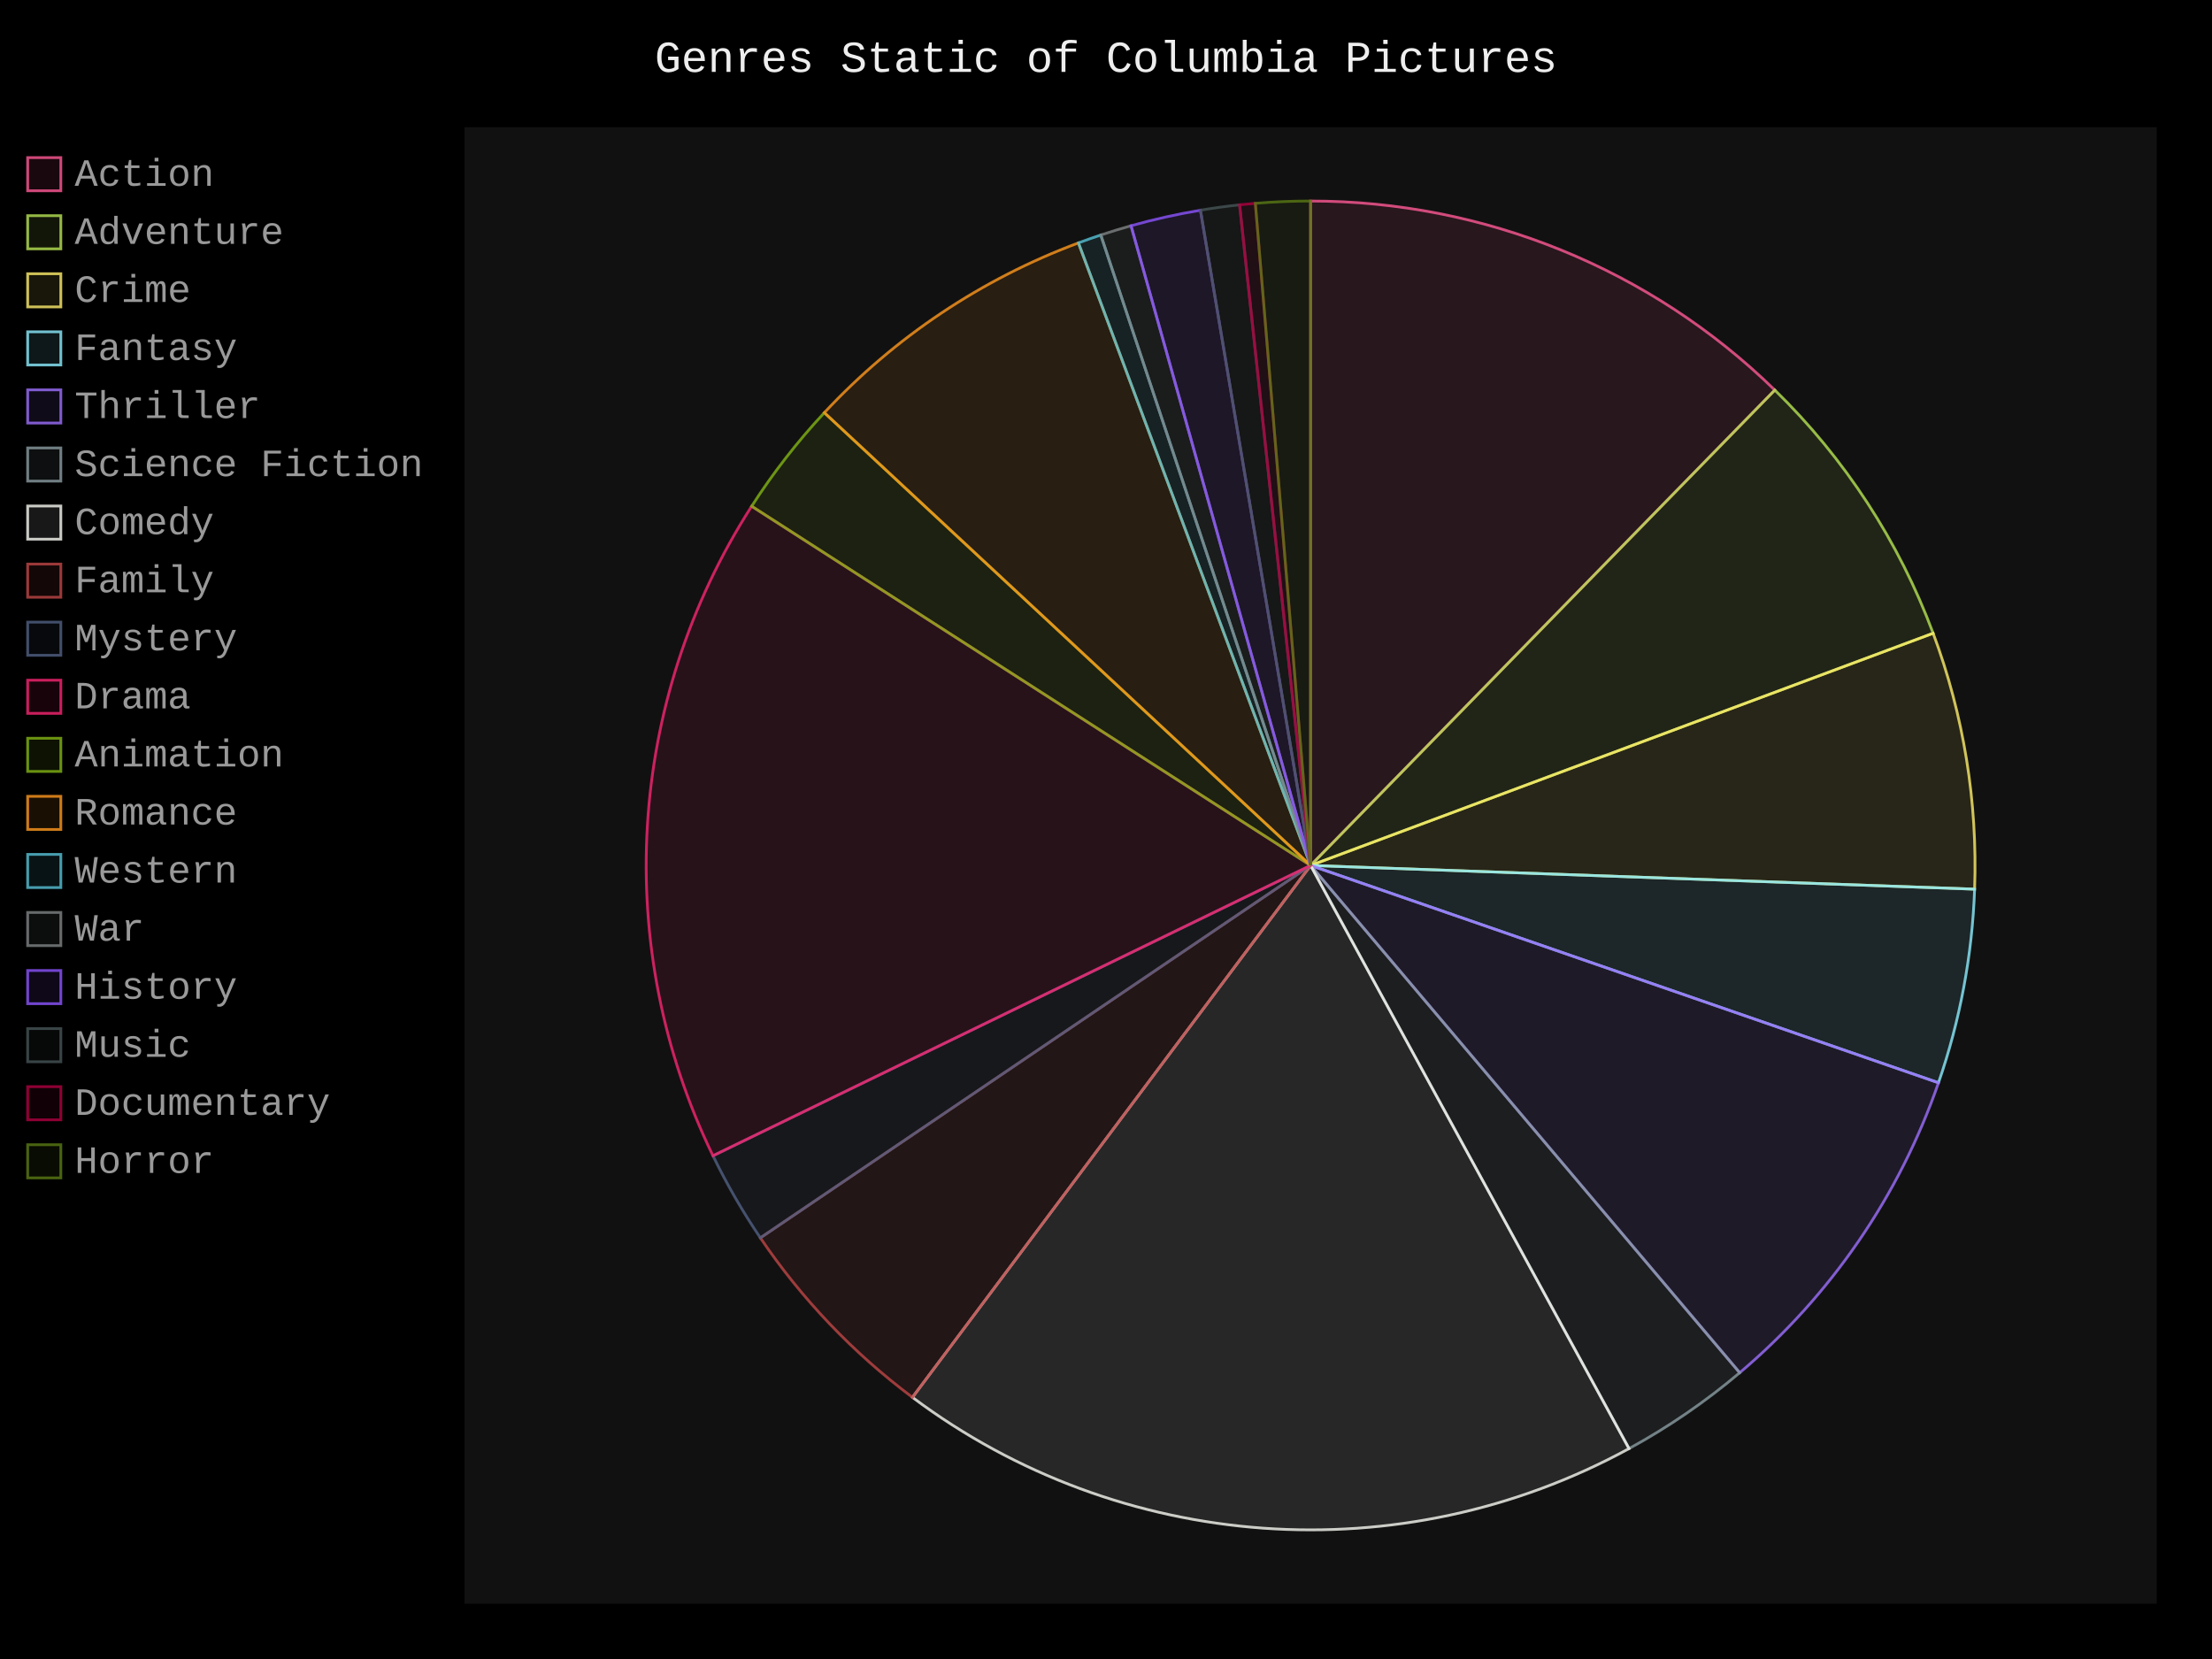
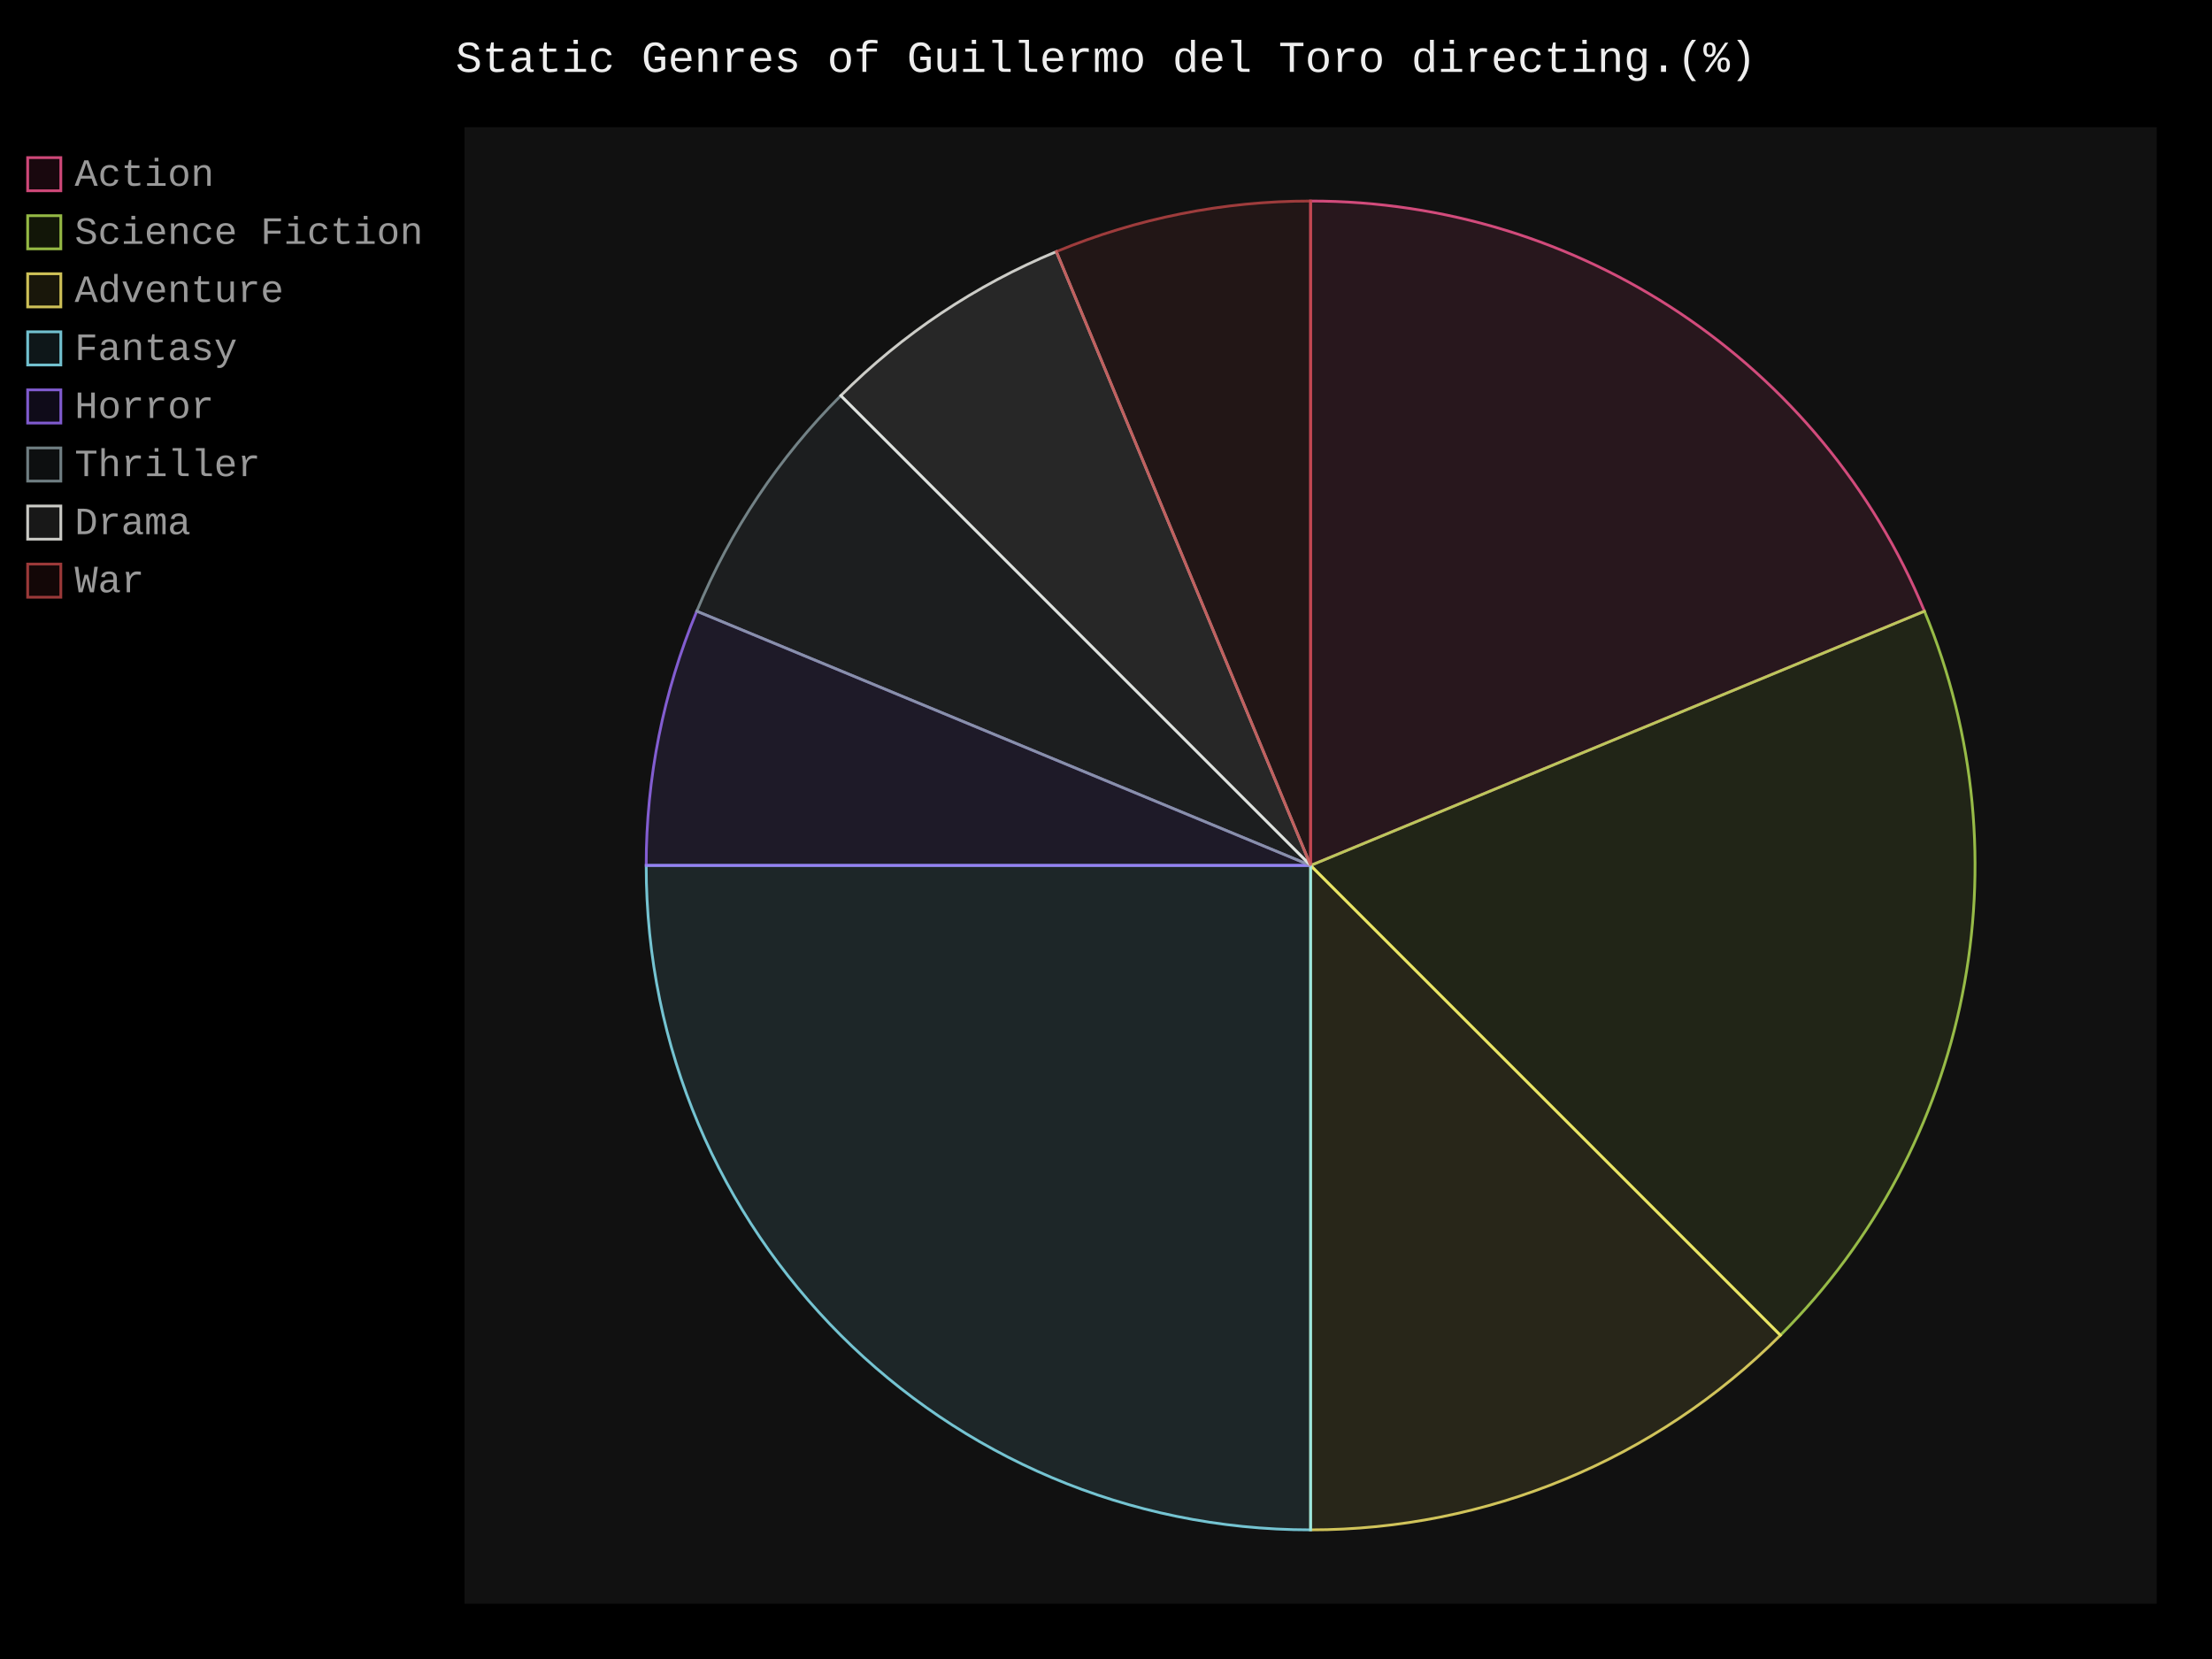
- <svg xmlns="http://www.w3.org/2000/svg" class="pygal-chart" id="chart-415b8590-7311-46be-aec9-b7adaa360d02" viewBox="0 0 800 600">
+ <svg xmlns="http://www.w3.org/2000/svg" class="pygal-chart" id="chart-aec1d4da-6611-44b9-aee3-8fc8c9b638ef" viewBox="0 0 800 600">
  <defs>
-     <style type="text/css">#chart-415b8590-7311-46be-aec9-b7adaa360d02{-webkit-user-select:none;-webkit-font-smoothing:antialiased;font-family:Consolas,"Liberation Mono",Menlo,Courier,monospace}#chart-415b8590-7311-46be-aec9-b7adaa360d02 .title{font-family:Consolas,"Liberation Mono",Menlo,Courier,monospace;font-size:16px}#chart-415b8590-7311-46be-aec9-b7adaa360d02 .legends .legend text{font-family:Consolas,"Liberation Mono",Menlo,Courier,monospace;font-size:14px}#chart-415b8590-7311-46be-aec9-b7adaa360d02 .axis text{font-family:Consolas,"Liberation Mono",Menlo,Courier,monospace;font-size:10px}#chart-415b8590-7311-46be-aec9-b7adaa360d02 .axis text.major{font-family:Consolas,"Liberation Mono",Menlo,Courier,monospace;font-size:10px}#chart-415b8590-7311-46be-aec9-b7adaa360d02 .text-overlay text.value{font-family:Consolas,"Liberation Mono",Menlo,Courier,monospace;font-size:16px}#chart-415b8590-7311-46be-aec9-b7adaa360d02 .text-overlay text.label{font-family:Consolas,"Liberation Mono",Menlo,Courier,monospace;font-size:10px}#chart-415b8590-7311-46be-aec9-b7adaa360d02 .tooltip{font-family:Consolas,"Liberation Mono",Menlo,Courier,monospace;font-size:14px}#chart-415b8590-7311-46be-aec9-b7adaa360d02 text.no_data{font-family:Consolas,"Liberation Mono",Menlo,Courier,monospace;font-size:64px}
- #chart-415b8590-7311-46be-aec9-b7adaa360d02{background-color:black}#chart-415b8590-7311-46be-aec9-b7adaa360d02 path,#chart-415b8590-7311-46be-aec9-b7adaa360d02 line,#chart-415b8590-7311-46be-aec9-b7adaa360d02 rect,#chart-415b8590-7311-46be-aec9-b7adaa360d02 circle{-webkit-transition:1s ease-out;-moz-transition:1s ease-out;transition:1s ease-out}#chart-415b8590-7311-46be-aec9-b7adaa360d02 .graph &gt; .background{fill:black}#chart-415b8590-7311-46be-aec9-b7adaa360d02 .plot &gt; .background{fill:#111}#chart-415b8590-7311-46be-aec9-b7adaa360d02 .graph{fill:#999}#chart-415b8590-7311-46be-aec9-b7adaa360d02 text.no_data{fill:#eee}#chart-415b8590-7311-46be-aec9-b7adaa360d02 .title{fill:#eee}#chart-415b8590-7311-46be-aec9-b7adaa360d02 .legends .legend text{fill:#999}#chart-415b8590-7311-46be-aec9-b7adaa360d02 .legends .legend:hover text{fill:#eee}#chart-415b8590-7311-46be-aec9-b7adaa360d02 .axis .line{stroke:#eee}#chart-415b8590-7311-46be-aec9-b7adaa360d02 .axis .guide.line{stroke:#555}#chart-415b8590-7311-46be-aec9-b7adaa360d02 .axis .major.line{stroke:#999}#chart-415b8590-7311-46be-aec9-b7adaa360d02 .axis text.major{fill:#eee}#chart-415b8590-7311-46be-aec9-b7adaa360d02 .axis.y .guides:hover .guide.line,#chart-415b8590-7311-46be-aec9-b7adaa360d02 .line-graph .axis.x .guides:hover .guide.line,#chart-415b8590-7311-46be-aec9-b7adaa360d02 .stackedline-graph .axis.x .guides:hover .guide.line,#chart-415b8590-7311-46be-aec9-b7adaa360d02 .xy-graph .axis.x .guides:hover .guide.line{stroke:#eee}#chart-415b8590-7311-46be-aec9-b7adaa360d02 .axis .guides:hover text{fill:#eee}#chart-415b8590-7311-46be-aec9-b7adaa360d02 .reactive{fill-opacity:.1;stroke-opacity:.8}#chart-415b8590-7311-46be-aec9-b7adaa360d02 .ci{stroke:#999}#chart-415b8590-7311-46be-aec9-b7adaa360d02 .reactive.active,#chart-415b8590-7311-46be-aec9-b7adaa360d02 .active .reactive{fill-opacity:.75;stroke-opacity:.9;stroke-width:4}#chart-415b8590-7311-46be-aec9-b7adaa360d02 .ci .reactive.active{stroke-width:1.5}#chart-415b8590-7311-46be-aec9-b7adaa360d02 .series text{fill:#eee}#chart-415b8590-7311-46be-aec9-b7adaa360d02 .tooltip rect{fill:#111;stroke:#eee;-webkit-transition:opacity 1s ease-out;-moz-transition:opacity 1s ease-out;transition:opacity 1s ease-out}#chart-415b8590-7311-46be-aec9-b7adaa360d02 .tooltip .label{fill:#999}#chart-415b8590-7311-46be-aec9-b7adaa360d02 .tooltip .label{fill:#999}#chart-415b8590-7311-46be-aec9-b7adaa360d02 .tooltip .legend{font-size:.8em;fill:#555}#chart-415b8590-7311-46be-aec9-b7adaa360d02 .tooltip .x_label{font-size:.6em;fill:#eee}#chart-415b8590-7311-46be-aec9-b7adaa360d02 .tooltip .xlink{font-size:.5em;text-decoration:underline}#chart-415b8590-7311-46be-aec9-b7adaa360d02 .tooltip .value{font-size:1.5em}#chart-415b8590-7311-46be-aec9-b7adaa360d02 .bound{font-size:.5em}#chart-415b8590-7311-46be-aec9-b7adaa360d02 .max-value{font-size:.75em;fill:#555}#chart-415b8590-7311-46be-aec9-b7adaa360d02 .map-element{fill:#111;stroke:#555 !important}#chart-415b8590-7311-46be-aec9-b7adaa360d02 .map-element .reactive{fill-opacity:inherit;stroke-opacity:inherit}#chart-415b8590-7311-46be-aec9-b7adaa360d02 .color-0,#chart-415b8590-7311-46be-aec9-b7adaa360d02 .color-0 a:visited{stroke:#ff5995;fill:#ff5995}#chart-415b8590-7311-46be-aec9-b7adaa360d02 .color-1,#chart-415b8590-7311-46be-aec9-b7adaa360d02 .color-1 a:visited{stroke:#b6e354;fill:#b6e354}#chart-415b8590-7311-46be-aec9-b7adaa360d02 .color-2,#chart-415b8590-7311-46be-aec9-b7adaa360d02 .color-2 a:visited{stroke:#feed6c;fill:#feed6c}#chart-415b8590-7311-46be-aec9-b7adaa360d02 .color-3,#chart-415b8590-7311-46be-aec9-b7adaa360d02 .color-3 a:visited{stroke:#8cedff;fill:#8cedff}#chart-415b8590-7311-46be-aec9-b7adaa360d02 .color-4,#chart-415b8590-7311-46be-aec9-b7adaa360d02 .color-4 a:visited{stroke:#9e6ffe;fill:#9e6ffe}#chart-415b8590-7311-46be-aec9-b7adaa360d02 .color-5,#chart-415b8590-7311-46be-aec9-b7adaa360d02 .color-5 a:visited{stroke:#899ca1;fill:#899ca1}#chart-415b8590-7311-46be-aec9-b7adaa360d02 .color-6,#chart-415b8590-7311-46be-aec9-b7adaa360d02 .color-6 a:visited{stroke:#f8f8f2;fill:#f8f8f2}#chart-415b8590-7311-46be-aec9-b7adaa360d02 .color-7,#chart-415b8590-7311-46be-aec9-b7adaa360d02 .color-7 a:visited{stroke:#bf4646;fill:#bf4646}#chart-415b8590-7311-46be-aec9-b7adaa360d02 .color-8,#chart-415b8590-7311-46be-aec9-b7adaa360d02 .color-8 a:visited{stroke:#516083;fill:#516083}#chart-415b8590-7311-46be-aec9-b7adaa360d02 .color-9,#chart-415b8590-7311-46be-aec9-b7adaa360d02 .color-9 a:visited{stroke:#f92672;fill:#f92672}#chart-415b8590-7311-46be-aec9-b7adaa360d02 .color-10,#chart-415b8590-7311-46be-aec9-b7adaa360d02 .color-10 a:visited{stroke:#82b414;fill:#82b414}#chart-415b8590-7311-46be-aec9-b7adaa360d02 .color-11,#chart-415b8590-7311-46be-aec9-b7adaa360d02 .color-11 a:visited{stroke:#fd971f;fill:#fd971f}#chart-415b8590-7311-46be-aec9-b7adaa360d02 .color-12,#chart-415b8590-7311-46be-aec9-b7adaa360d02 .color-12 a:visited{stroke:#56c2d6;fill:#56c2d6}#chart-415b8590-7311-46be-aec9-b7adaa360d02 .color-13,#chart-415b8590-7311-46be-aec9-b7adaa360d02 .color-13 a:visited{stroke:#808384;fill:#808384}#chart-415b8590-7311-46be-aec9-b7adaa360d02 .color-14,#chart-415b8590-7311-46be-aec9-b7adaa360d02 .color-14 a:visited{stroke:#8c54fe;fill:#8c54fe}#chart-415b8590-7311-46be-aec9-b7adaa360d02 .color-15,#chart-415b8590-7311-46be-aec9-b7adaa360d02 .color-15 a:visited{stroke:#465457;fill:#465457}#chart-415b8590-7311-46be-aec9-b7adaa360d02 .color-16,#chart-415b8590-7311-46be-aec9-b7adaa360d02 .color-16 a:visited{stroke:#b00040;fill:#b00040}#chart-415b8590-7311-46be-aec9-b7adaa360d02 .color-17,#chart-415b8590-7311-46be-aec9-b7adaa360d02 .color-17 a:visited{stroke:#5a7b14;fill:#5a7b14}#chart-415b8590-7311-46be-aec9-b7adaa360d02 .text-overlay .color-0 text{fill:black}#chart-415b8590-7311-46be-aec9-b7adaa360d02 .text-overlay .color-1 text{fill:black}#chart-415b8590-7311-46be-aec9-b7adaa360d02 .text-overlay .color-2 text{fill:black}#chart-415b8590-7311-46be-aec9-b7adaa360d02 .text-overlay .color-3 text{fill:black}#chart-415b8590-7311-46be-aec9-b7adaa360d02 .text-overlay .color-4 text{fill:black}#chart-415b8590-7311-46be-aec9-b7adaa360d02 .text-overlay .color-5 text{fill:black}#chart-415b8590-7311-46be-aec9-b7adaa360d02 .text-overlay .color-6 text{fill:black}#chart-415b8590-7311-46be-aec9-b7adaa360d02 .text-overlay .color-7 text{fill:black}#chart-415b8590-7311-46be-aec9-b7adaa360d02 .text-overlay .color-8 text{fill:black}#chart-415b8590-7311-46be-aec9-b7adaa360d02 .text-overlay .color-9 text{fill:black}#chart-415b8590-7311-46be-aec9-b7adaa360d02 .text-overlay .color-10 text{fill:black}#chart-415b8590-7311-46be-aec9-b7adaa360d02 .text-overlay .color-11 text{fill:black}#chart-415b8590-7311-46be-aec9-b7adaa360d02 .text-overlay .color-12 text{fill:black}#chart-415b8590-7311-46be-aec9-b7adaa360d02 .text-overlay .color-13 text{fill:black}#chart-415b8590-7311-46be-aec9-b7adaa360d02 .text-overlay .color-14 text{fill:black}#chart-415b8590-7311-46be-aec9-b7adaa360d02 .text-overlay .color-15 text{fill:black}#chart-415b8590-7311-46be-aec9-b7adaa360d02 .text-overlay .color-16 text{fill:black}#chart-415b8590-7311-46be-aec9-b7adaa360d02 .text-overlay .color-17 text{fill:black}
- #chart-415b8590-7311-46be-aec9-b7adaa360d02 text.no_data{text-anchor:middle}#chart-415b8590-7311-46be-aec9-b7adaa360d02 .guide.line{fill:none}#chart-415b8590-7311-46be-aec9-b7adaa360d02 .centered{text-anchor:middle}#chart-415b8590-7311-46be-aec9-b7adaa360d02 .title{text-anchor:middle}#chart-415b8590-7311-46be-aec9-b7adaa360d02 .legends .legend text{fill-opacity:1}#chart-415b8590-7311-46be-aec9-b7adaa360d02 .axis.x text{text-anchor:middle}#chart-415b8590-7311-46be-aec9-b7adaa360d02 .axis.x:not(.web) text[transform]{text-anchor:start}#chart-415b8590-7311-46be-aec9-b7adaa360d02 .axis.x:not(.web) text[transform].backwards{text-anchor:end}#chart-415b8590-7311-46be-aec9-b7adaa360d02 .axis.y text{text-anchor:end}#chart-415b8590-7311-46be-aec9-b7adaa360d02 .axis.y text[transform].backwards{text-anchor:start}#chart-415b8590-7311-46be-aec9-b7adaa360d02 .axis.y2 text{text-anchor:start}#chart-415b8590-7311-46be-aec9-b7adaa360d02 .axis.y2 text[transform].backwards{text-anchor:end}#chart-415b8590-7311-46be-aec9-b7adaa360d02 .axis .guide.line{stroke-dasharray:4,4}#chart-415b8590-7311-46be-aec9-b7adaa360d02 .axis .major.guide.line{stroke-dasharray:6,6}#chart-415b8590-7311-46be-aec9-b7adaa360d02 .horizontal .axis.y .guide.line,#chart-415b8590-7311-46be-aec9-b7adaa360d02 .horizontal .axis.y2 .guide.line,#chart-415b8590-7311-46be-aec9-b7adaa360d02 .vertical .axis.x .guide.line{opacity:0}#chart-415b8590-7311-46be-aec9-b7adaa360d02 .horizontal .axis.always_show .guide.line,#chart-415b8590-7311-46be-aec9-b7adaa360d02 .vertical .axis.always_show .guide.line{opacity:1 !important}#chart-415b8590-7311-46be-aec9-b7adaa360d02 .axis.y .guides:hover .guide.line,#chart-415b8590-7311-46be-aec9-b7adaa360d02 .axis.y2 .guides:hover .guide.line,#chart-415b8590-7311-46be-aec9-b7adaa360d02 .axis.x .guides:hover .guide.line{opacity:1}#chart-415b8590-7311-46be-aec9-b7adaa360d02 .axis .guides:hover text{opacity:1}#chart-415b8590-7311-46be-aec9-b7adaa360d02 .nofill{fill:none}#chart-415b8590-7311-46be-aec9-b7adaa360d02 .subtle-fill{fill-opacity:.2}#chart-415b8590-7311-46be-aec9-b7adaa360d02 .dot{stroke-width:1px;fill-opacity:1}#chart-415b8590-7311-46be-aec9-b7adaa360d02 .dot.active{stroke-width:5px}#chart-415b8590-7311-46be-aec9-b7adaa360d02 .dot.negative{fill:transparent}#chart-415b8590-7311-46be-aec9-b7adaa360d02 text,#chart-415b8590-7311-46be-aec9-b7adaa360d02 tspan{stroke:none !important}#chart-415b8590-7311-46be-aec9-b7adaa360d02 .series text.active{opacity:1}#chart-415b8590-7311-46be-aec9-b7adaa360d02 .tooltip rect{fill-opacity:.95;stroke-width:.5}#chart-415b8590-7311-46be-aec9-b7adaa360d02 .tooltip text{fill-opacity:1}#chart-415b8590-7311-46be-aec9-b7adaa360d02 .showable{visibility:hidden}#chart-415b8590-7311-46be-aec9-b7adaa360d02 .showable.shown{visibility:visible}#chart-415b8590-7311-46be-aec9-b7adaa360d02 .gauge-background{fill:rgba(229,229,229,1);stroke:none}#chart-415b8590-7311-46be-aec9-b7adaa360d02 .bg-lines{stroke:black;stroke-width:2px}</style>
+     <style type="text/css">#chart-aec1d4da-6611-44b9-aee3-8fc8c9b638ef{-webkit-user-select:none;-webkit-font-smoothing:antialiased;font-family:Consolas,"Liberation Mono",Menlo,Courier,monospace}#chart-aec1d4da-6611-44b9-aee3-8fc8c9b638ef .title{font-family:Consolas,"Liberation Mono",Menlo,Courier,monospace;font-size:16px}#chart-aec1d4da-6611-44b9-aee3-8fc8c9b638ef .legends .legend text{font-family:Consolas,"Liberation Mono",Menlo,Courier,monospace;font-size:14px}#chart-aec1d4da-6611-44b9-aee3-8fc8c9b638ef .axis text{font-family:Consolas,"Liberation Mono",Menlo,Courier,monospace;font-size:10px}#chart-aec1d4da-6611-44b9-aee3-8fc8c9b638ef .axis text.major{font-family:Consolas,"Liberation Mono",Menlo,Courier,monospace;font-size:10px}#chart-aec1d4da-6611-44b9-aee3-8fc8c9b638ef .text-overlay text.value{font-family:Consolas,"Liberation Mono",Menlo,Courier,monospace;font-size:16px}#chart-aec1d4da-6611-44b9-aee3-8fc8c9b638ef .text-overlay text.label{font-family:Consolas,"Liberation Mono",Menlo,Courier,monospace;font-size:10px}#chart-aec1d4da-6611-44b9-aee3-8fc8c9b638ef .tooltip{font-family:Consolas,"Liberation Mono",Menlo,Courier,monospace;font-size:14px}#chart-aec1d4da-6611-44b9-aee3-8fc8c9b638ef text.no_data{font-family:Consolas,"Liberation Mono",Menlo,Courier,monospace;font-size:64px}
+ #chart-aec1d4da-6611-44b9-aee3-8fc8c9b638ef{background-color:black}#chart-aec1d4da-6611-44b9-aee3-8fc8c9b638ef path,#chart-aec1d4da-6611-44b9-aee3-8fc8c9b638ef line,#chart-aec1d4da-6611-44b9-aee3-8fc8c9b638ef rect,#chart-aec1d4da-6611-44b9-aee3-8fc8c9b638ef circle{-webkit-transition:1s ease-out;-moz-transition:1s ease-out;transition:1s ease-out}#chart-aec1d4da-6611-44b9-aee3-8fc8c9b638ef .graph &gt; .background{fill:black}#chart-aec1d4da-6611-44b9-aee3-8fc8c9b638ef .plot &gt; .background{fill:#111}#chart-aec1d4da-6611-44b9-aee3-8fc8c9b638ef .graph{fill:#999}#chart-aec1d4da-6611-44b9-aee3-8fc8c9b638ef text.no_data{fill:#eee}#chart-aec1d4da-6611-44b9-aee3-8fc8c9b638ef .title{fill:#eee}#chart-aec1d4da-6611-44b9-aee3-8fc8c9b638ef .legends .legend text{fill:#999}#chart-aec1d4da-6611-44b9-aee3-8fc8c9b638ef .legends .legend:hover text{fill:#eee}#chart-aec1d4da-6611-44b9-aee3-8fc8c9b638ef .axis .line{stroke:#eee}#chart-aec1d4da-6611-44b9-aee3-8fc8c9b638ef .axis .guide.line{stroke:#555}#chart-aec1d4da-6611-44b9-aee3-8fc8c9b638ef .axis .major.line{stroke:#999}#chart-aec1d4da-6611-44b9-aee3-8fc8c9b638ef .axis text.major{fill:#eee}#chart-aec1d4da-6611-44b9-aee3-8fc8c9b638ef .axis.y .guides:hover .guide.line,#chart-aec1d4da-6611-44b9-aee3-8fc8c9b638ef .line-graph .axis.x .guides:hover .guide.line,#chart-aec1d4da-6611-44b9-aee3-8fc8c9b638ef .stackedline-graph .axis.x .guides:hover .guide.line,#chart-aec1d4da-6611-44b9-aee3-8fc8c9b638ef .xy-graph .axis.x .guides:hover .guide.line{stroke:#eee}#chart-aec1d4da-6611-44b9-aee3-8fc8c9b638ef .axis .guides:hover text{fill:#eee}#chart-aec1d4da-6611-44b9-aee3-8fc8c9b638ef .reactive{fill-opacity:.1;stroke-opacity:.8}#chart-aec1d4da-6611-44b9-aee3-8fc8c9b638ef .ci{stroke:#999}#chart-aec1d4da-6611-44b9-aee3-8fc8c9b638ef .reactive.active,#chart-aec1d4da-6611-44b9-aee3-8fc8c9b638ef .active .reactive{fill-opacity:.75;stroke-opacity:.9;stroke-width:4}#chart-aec1d4da-6611-44b9-aee3-8fc8c9b638ef .ci .reactive.active{stroke-width:1.5}#chart-aec1d4da-6611-44b9-aee3-8fc8c9b638ef .series text{fill:#eee}#chart-aec1d4da-6611-44b9-aee3-8fc8c9b638ef .tooltip rect{fill:#111;stroke:#eee;-webkit-transition:opacity 1s ease-out;-moz-transition:opacity 1s ease-out;transition:opacity 1s ease-out}#chart-aec1d4da-6611-44b9-aee3-8fc8c9b638ef .tooltip .label{fill:#999}#chart-aec1d4da-6611-44b9-aee3-8fc8c9b638ef .tooltip .label{fill:#999}#chart-aec1d4da-6611-44b9-aee3-8fc8c9b638ef .tooltip .legend{font-size:.8em;fill:#555}#chart-aec1d4da-6611-44b9-aee3-8fc8c9b638ef .tooltip .x_label{font-size:.6em;fill:#eee}#chart-aec1d4da-6611-44b9-aee3-8fc8c9b638ef .tooltip .xlink{font-size:.5em;text-decoration:underline}#chart-aec1d4da-6611-44b9-aee3-8fc8c9b638ef .tooltip .value{font-size:1.5em}#chart-aec1d4da-6611-44b9-aee3-8fc8c9b638ef .bound{font-size:.5em}#chart-aec1d4da-6611-44b9-aee3-8fc8c9b638ef .max-value{font-size:.75em;fill:#555}#chart-aec1d4da-6611-44b9-aee3-8fc8c9b638ef .map-element{fill:#111;stroke:#555 !important}#chart-aec1d4da-6611-44b9-aee3-8fc8c9b638ef .map-element .reactive{fill-opacity:inherit;stroke-opacity:inherit}#chart-aec1d4da-6611-44b9-aee3-8fc8c9b638ef .color-0,#chart-aec1d4da-6611-44b9-aee3-8fc8c9b638ef .color-0 a:visited{stroke:#ff5995;fill:#ff5995}#chart-aec1d4da-6611-44b9-aee3-8fc8c9b638ef .color-1,#chart-aec1d4da-6611-44b9-aee3-8fc8c9b638ef .color-1 a:visited{stroke:#b6e354;fill:#b6e354}#chart-aec1d4da-6611-44b9-aee3-8fc8c9b638ef .color-2,#chart-aec1d4da-6611-44b9-aee3-8fc8c9b638ef .color-2 a:visited{stroke:#feed6c;fill:#feed6c}#chart-aec1d4da-6611-44b9-aee3-8fc8c9b638ef .color-3,#chart-aec1d4da-6611-44b9-aee3-8fc8c9b638ef .color-3 a:visited{stroke:#8cedff;fill:#8cedff}#chart-aec1d4da-6611-44b9-aee3-8fc8c9b638ef .color-4,#chart-aec1d4da-6611-44b9-aee3-8fc8c9b638ef .color-4 a:visited{stroke:#9e6ffe;fill:#9e6ffe}#chart-aec1d4da-6611-44b9-aee3-8fc8c9b638ef .color-5,#chart-aec1d4da-6611-44b9-aee3-8fc8c9b638ef .color-5 a:visited{stroke:#899ca1;fill:#899ca1}#chart-aec1d4da-6611-44b9-aee3-8fc8c9b638ef .color-6,#chart-aec1d4da-6611-44b9-aee3-8fc8c9b638ef .color-6 a:visited{stroke:#f8f8f2;fill:#f8f8f2}#chart-aec1d4da-6611-44b9-aee3-8fc8c9b638ef .color-7,#chart-aec1d4da-6611-44b9-aee3-8fc8c9b638ef .color-7 a:visited{stroke:#bf4646;fill:#bf4646}#chart-aec1d4da-6611-44b9-aee3-8fc8c9b638ef .text-overlay .color-0 text{fill:black}#chart-aec1d4da-6611-44b9-aee3-8fc8c9b638ef .text-overlay .color-1 text{fill:black}#chart-aec1d4da-6611-44b9-aee3-8fc8c9b638ef .text-overlay .color-2 text{fill:black}#chart-aec1d4da-6611-44b9-aee3-8fc8c9b638ef .text-overlay .color-3 text{fill:black}#chart-aec1d4da-6611-44b9-aee3-8fc8c9b638ef .text-overlay .color-4 text{fill:black}#chart-aec1d4da-6611-44b9-aee3-8fc8c9b638ef .text-overlay .color-5 text{fill:black}#chart-aec1d4da-6611-44b9-aee3-8fc8c9b638ef .text-overlay .color-6 text{fill:black}#chart-aec1d4da-6611-44b9-aee3-8fc8c9b638ef .text-overlay .color-7 text{fill:black}
+ #chart-aec1d4da-6611-44b9-aee3-8fc8c9b638ef text.no_data{text-anchor:middle}#chart-aec1d4da-6611-44b9-aee3-8fc8c9b638ef .guide.line{fill:none}#chart-aec1d4da-6611-44b9-aee3-8fc8c9b638ef .centered{text-anchor:middle}#chart-aec1d4da-6611-44b9-aee3-8fc8c9b638ef .title{text-anchor:middle}#chart-aec1d4da-6611-44b9-aee3-8fc8c9b638ef .legends .legend text{fill-opacity:1}#chart-aec1d4da-6611-44b9-aee3-8fc8c9b638ef .axis.x text{text-anchor:middle}#chart-aec1d4da-6611-44b9-aee3-8fc8c9b638ef .axis.x:not(.web) text[transform]{text-anchor:start}#chart-aec1d4da-6611-44b9-aee3-8fc8c9b638ef .axis.x:not(.web) text[transform].backwards{text-anchor:end}#chart-aec1d4da-6611-44b9-aee3-8fc8c9b638ef .axis.y text{text-anchor:end}#chart-aec1d4da-6611-44b9-aee3-8fc8c9b638ef .axis.y text[transform].backwards{text-anchor:start}#chart-aec1d4da-6611-44b9-aee3-8fc8c9b638ef .axis.y2 text{text-anchor:start}#chart-aec1d4da-6611-44b9-aee3-8fc8c9b638ef .axis.y2 text[transform].backwards{text-anchor:end}#chart-aec1d4da-6611-44b9-aee3-8fc8c9b638ef .axis .guide.line{stroke-dasharray:4,4}#chart-aec1d4da-6611-44b9-aee3-8fc8c9b638ef .axis .major.guide.line{stroke-dasharray:6,6}#chart-aec1d4da-6611-44b9-aee3-8fc8c9b638ef .horizontal .axis.y .guide.line,#chart-aec1d4da-6611-44b9-aee3-8fc8c9b638ef .horizontal .axis.y2 .guide.line,#chart-aec1d4da-6611-44b9-aee3-8fc8c9b638ef .vertical .axis.x .guide.line{opacity:0}#chart-aec1d4da-6611-44b9-aee3-8fc8c9b638ef .horizontal .axis.always_show .guide.line,#chart-aec1d4da-6611-44b9-aee3-8fc8c9b638ef .vertical .axis.always_show .guide.line{opacity:1 !important}#chart-aec1d4da-6611-44b9-aee3-8fc8c9b638ef .axis.y .guides:hover .guide.line,#chart-aec1d4da-6611-44b9-aee3-8fc8c9b638ef .axis.y2 .guides:hover .guide.line,#chart-aec1d4da-6611-44b9-aee3-8fc8c9b638ef .axis.x .guides:hover .guide.line{opacity:1}#chart-aec1d4da-6611-44b9-aee3-8fc8c9b638ef .axis .guides:hover text{opacity:1}#chart-aec1d4da-6611-44b9-aee3-8fc8c9b638ef .nofill{fill:none}#chart-aec1d4da-6611-44b9-aee3-8fc8c9b638ef .subtle-fill{fill-opacity:.2}#chart-aec1d4da-6611-44b9-aee3-8fc8c9b638ef .dot{stroke-width:1px;fill-opacity:1}#chart-aec1d4da-6611-44b9-aee3-8fc8c9b638ef .dot.active{stroke-width:5px}#chart-aec1d4da-6611-44b9-aee3-8fc8c9b638ef .dot.negative{fill:transparent}#chart-aec1d4da-6611-44b9-aee3-8fc8c9b638ef text,#chart-aec1d4da-6611-44b9-aee3-8fc8c9b638ef tspan{stroke:none !important}#chart-aec1d4da-6611-44b9-aee3-8fc8c9b638ef .series text.active{opacity:1}#chart-aec1d4da-6611-44b9-aee3-8fc8c9b638ef .tooltip rect{fill-opacity:.95;stroke-width:.5}#chart-aec1d4da-6611-44b9-aee3-8fc8c9b638ef .tooltip text{fill-opacity:1}#chart-aec1d4da-6611-44b9-aee3-8fc8c9b638ef .showable{visibility:hidden}#chart-aec1d4da-6611-44b9-aee3-8fc8c9b638ef .showable.shown{visibility:visible}#chart-aec1d4da-6611-44b9-aee3-8fc8c9b638ef .gauge-background{fill:rgba(229,229,229,1);stroke:none}#chart-aec1d4da-6611-44b9-aee3-8fc8c9b638ef .bg-lines{stroke:black;stroke-width:2px}</style>
  </defs>
  <g class="graph pie-graph vertical">
    <rect class="background" height="600" width="800" x="0" y="0" />
    <g class="plot" transform="translate(168, 46)">
      <rect class="background" height="534" width="612.0" x="0" y="0" />
      <g class="series serie-0 color-0">
        <g class="slices">
          <g class="slice">
-             <path class="slice reactive tooltip-trigger" d="M306 26.7 A240.3 240.3 0 0 1 473.884 95.072 L306 267 A0 0 0 0 0 306 267 z" />
+             <path class="slice reactive tooltip-trigger" d="M306 26.7 A240.3 240.3 0 0 1 528.008 175.041 L306 267 A0 0 0 0 0 306 267 z" />
          </g>
        </g>
      </g>
      <g class="series serie-1 color-1">
        <g class="slices">
          <g class="slice">
-             <path class="slice reactive tooltip-trigger" d="M473.884 95.072 A240.3 240.3 0 0 1 531.149 183.024 L306 267 A0 0 0 0 0 306 267 z" />
+             <path class="slice reactive tooltip-trigger" d="M528.008 175.041 A240.3 240.3 0 0 1 475.918 436.918 L306 267 A0 0 0 0 0 306 267 z" />
          </g>
        </g>
      </g>
      <g class="series serie-2 color-2">
        <g class="slices">
          <g class="slice">
-             <path class="slice reactive tooltip-trigger" d="M531.149 183.024 A240.3 240.3 0 0 1 546.147 275.577 L306 267 A0 0 0 0 0 306 267 z" />
+             <path class="slice reactive tooltip-trigger" d="M475.918 436.918 A240.3 240.3 0 0 1 306 507.3 L306 267 A0 0 0 0 0 306 267 z" />
          </g>
        </g>
      </g>
      <g class="series serie-3 color-3">
        <g class="slices">
          <g class="slice">
-             <path class="slice reactive tooltip-trigger" d="M546.147 275.577 A240.3 240.3 0 0 1 533.084 345.594 L306 267 A0 0 0 0 0 306 267 z" />
+             <path class="slice reactive tooltip-trigger" d="M306 507.3 A240.3 240.3 0 0 1 65.7 267 L306 267 A0 0 0 0 0 306 267 z" />
          </g>
        </g>
      </g>
      <g class="series serie-4 color-4">
        <g class="slices">
          <g class="slice">
-             <path class="slice reactive tooltip-trigger" d="M533.084 345.594 A240.3 240.3 0 0 1 461.191 450.466 L306 267 A0 0 0 0 0 306 267 z" />
+             <path class="slice reactive tooltip-trigger" d="M65.7 267 A240.3 240.3 0 0 1 83.992 175.041 L306 267 A0 0 0 0 0 306 267 z" />
          </g>
        </g>
      </g>
      <g class="series serie-5 color-5">
        <g class="slices">
          <g class="slice">
-             <path class="slice reactive tooltip-trigger" d="M461.191 450.466 A240.3 240.3 0 0 1 421.164 477.906 L306 267 A0 0 0 0 0 306 267 z" />
+             <path class="slice reactive tooltip-trigger" d="M83.992 175.041 A240.3 240.3 0 0 1 136.082 97.082 L306 267 A0 0 0 0 0 306 267 z" />
          </g>
        </g>
      </g>
      <g class="series serie-6 color-6">
        <g class="slices">
          <g class="slice">
-             <path class="slice reactive tooltip-trigger" d="M421.164 477.906 A240.3 240.3 0 0 1 161.994 459.37 L306 267 A0 0 0 0 0 306 267 z" />
+             <path class="slice reactive tooltip-trigger" d="M136.082 97.082 A240.3 240.3 0 0 1 214.041 44.992 L306 267 A0 0 0 0 0 306 267 z" />
          </g>
        </g>
      </g>
      <g class="series serie-7 color-7">
        <g class="slices">
          <g class="slice">
-             <path class="slice reactive tooltip-trigger" d="M161.994 459.37 A240.3 240.3 0 0 1 106.996 401.69 L306 267 A0 0 0 0 0 306 267 z" />
-           </g>
-         </g>
-       </g>
-       <g class="series serie-8 color-8">
-         <g class="slices">
-           <g class="slice">
-             <path class="slice reactive tooltip-trigger" d="M106.996 401.69 A240.3 240.3 0 0 1 89.853 371.998 L306 267 A0 0 0 0 0 306 267 z" />
-           </g>
-         </g>
-       </g>
-       <g class="series serie-9 color-9">
-         <g class="slices">
-           <g class="slice">
-             <path class="slice reactive tooltip-trigger" d="M89.853 371.998 A240.3 240.3 0 0 1 103.847 137.084 L306 267 A0 0 0 0 0 306 267 z" />
-           </g>
-         </g>
-       </g>
-       <g class="series serie-10 color-10">
-         <g class="slices">
-           <g class="slice">
-             <path class="slice reactive tooltip-trigger" d="M103.847 137.084 A240.3 240.3 0 0 1 130.126 103.255 L306 267 A0 0 0 0 0 306 267 z" />
-           </g>
-         </g>
-       </g>
-       <g class="series serie-11 color-11">
-         <g class="slices">
-           <g class="slice">
-             <path class="slice reactive tooltip-trigger" d="M130.126 103.255 A240.3 240.3 0 0 1 222.024 41.851 L306 267 A0 0 0 0 0 306 267 z" />
-           </g>
-         </g>
-       </g>
-       <g class="series serie-12 color-12">
-         <g class="slices">
-           <g class="slice">
-             <path class="slice reactive tooltip-trigger" d="M222.024 41.851 A240.3 240.3 0 0 1 230.113 38.997 L306 267 A0 0 0 0 0 306 267 z" />
-           </g>
-         </g>
-       </g>
-       <g class="series serie-13 color-13">
-         <g class="slices">
-           <g class="slice">
-             <path class="slice reactive tooltip-trigger" d="M230.113 38.997 A240.3 240.3 0 0 1 241.048 35.645 L306 267 A0 0 0 0 0 306 267 z" />
-           </g>
-         </g>
-       </g>
-       <g class="series serie-14 color-14">
-         <g class="slices">
-           <g class="slice">
-             <path class="slice reactive tooltip-trigger" d="M241.048 35.645 A240.3 240.3 0 0 1 266.151 30.027 L306 267 A0 0 0 0 0 306 267 z" />
-           </g>
-         </g>
-       </g>
-       <g class="series serie-15 color-15">
-         <g class="slices">
-           <g class="slice">
-             <path class="slice reactive tooltip-trigger" d="M266.151 30.027 A240.3 240.3 0 0 1 280.313 28.077 L306 267 A0 0 0 0 0 306 267 z" />
-           </g>
-         </g>
-       </g>
-       <g class="series serie-16 color-16">
-         <g class="slices">
-           <g class="slice">
-             <path class="slice reactive tooltip-trigger" d="M280.313 28.077 A240.3 240.3 0 0 1 286.006 27.533 L306 267 A0 0 0 0 0 306 267 z" />
-           </g>
-         </g>
-       </g>
-       <g class="series serie-17 color-17">
-         <g class="slices">
-           <g class="slice">
-             <path class="slice reactive tooltip-trigger" d="M286.006 27.533 A240.3 240.3 0 0 1 306 26.7 L306 267 A0 0 0 0 0 306 267 z" />
+             <path class="slice reactive tooltip-trigger" d="M214.041 44.992 A240.3 240.3 0 0 1 306 26.7 L306 267 A0 0 0 0 0 306 267 z" />
          </g>
        </g>
      </g>
    </g>
    <g class="titles">
-       <text class="title plot_title" x="400.0" y="26">Genres Static of Columbia Pictures</text>
+       <text class="title plot_title" x="400.0" y="26">Static Genres of Guillermo del Toro directing.(%)</text>
    </g>
    <g class="plot overlay" transform="translate(168, 46)">
      <g class="series serie-0 color-0" />
      <g class="series serie-1 color-1" />
      <g class="series serie-2 color-2" />
      <g class="series serie-3 color-3" />
      <g class="series serie-4 color-4" />
      <g class="series serie-5 color-5" />
      <g class="series serie-6 color-6" />
      <g class="series serie-7 color-7" />
-       <g class="series serie-8 color-8" />
-       <g class="series serie-9 color-9" />
-       <g class="series serie-10 color-10" />
-       <g class="series serie-11 color-11" />
-       <g class="series serie-12 color-12" />
-       <g class="series serie-13 color-13" />
-       <g class="series serie-14 color-14" />
-       <g class="series serie-15 color-15" />
-       <g class="series serie-16 color-16" />
-       <g class="series serie-17 color-17" />
    </g>
    <g class="plot text-overlay" transform="translate(168, 46)">
      <g class="series serie-0 color-0" />
      <g class="series serie-1 color-1" />
      <g class="series serie-2 color-2" />
      <g class="series serie-3 color-3" />
      <g class="series serie-4 color-4" />
      <g class="series serie-5 color-5" />
      <g class="series serie-6 color-6" />
      <g class="series serie-7 color-7" />
-       <g class="series serie-8 color-8" />
-       <g class="series serie-9 color-9" />
-       <g class="series serie-10 color-10" />
-       <g class="series serie-11 color-11" />
-       <g class="series serie-12 color-12" />
-       <g class="series serie-13 color-13" />
-       <g class="series serie-14 color-14" />
-       <g class="series serie-15 color-15" />
-       <g class="series serie-16 color-16" />
-       <g class="series serie-17 color-17" />
    </g>
    <g class="plot tooltip-overlay" transform="translate(168, 46)">
      <g class="tooltip" style="opacity: 0" transform="translate(0 0)">
        <rect class="tooltip-box" height="0" rx="0" ry="0" width="0" />
        <g class="text" />
      </g>
    </g>
    <g class="legends" transform="translate(10, 56)">
      <g class="legend reactive activate-serie" id="activate-serie-0">
        <rect class="color-0 reactive" height="12" width="12" x="0.0" y="1.0" />
        <text x="17.0" y="11.2">Action</text>
      </g>
      <g class="legend reactive activate-serie" id="activate-serie-1">
        <rect class="color-1 reactive" height="12" width="12" x="0.0" y="22.0" />
-         <text x="17.0" y="32.2">Adventure</text>
+         <text x="17.0" y="32.2">Science Fiction</text>
      </g>
      <g class="legend reactive activate-serie" id="activate-serie-2">
        <rect class="color-2 reactive" height="12" width="12" x="0.0" y="43.0" />
-         <text x="17.0" y="53.2">Crime</text>
+         <text x="17.0" y="53.2">Adventure</text>
      </g>
      <g class="legend reactive activate-serie" id="activate-serie-3">
        <rect class="color-3 reactive" height="12" width="12" x="0.0" y="64.0" />
        <text x="17.0" y="74.2">Fantasy</text>
      </g>
      <g class="legend reactive activate-serie" id="activate-serie-4">
        <rect class="color-4 reactive" height="12" width="12" x="0.0" y="85.0" />
-         <text x="17.0" y="95.2">Thriller</text>
+         <text x="17.0" y="95.2">Horror</text>
      </g>
      <g class="legend reactive activate-serie" id="activate-serie-5">
        <rect class="color-5 reactive" height="12" width="12" x="0.0" y="106.0" />
-         <text x="17.0" y="116.2">Science Fiction</text>
+         <text x="17.0" y="116.2">Thriller</text>
      </g>
      <g class="legend reactive activate-serie" id="activate-serie-6">
        <rect class="color-6 reactive" height="12" width="12" x="0.0" y="127.0" />
-         <text x="17.0" y="137.2">Comedy</text>
+         <text x="17.0" y="137.2">Drama</text>
      </g>
      <g class="legend reactive activate-serie" id="activate-serie-7">
        <rect class="color-7 reactive" height="12" width="12" x="0.0" y="148.0" />
-         <text x="17.0" y="158.2">Family</text>
-       </g>
-       <g class="legend reactive activate-serie" id="activate-serie-8">
-         <rect class="color-8 reactive" height="12" width="12" x="0.0" y="169.0" />
-         <text x="17.0" y="179.2">Mystery</text>
-       </g>
-       <g class="legend reactive activate-serie" id="activate-serie-9">
-         <rect class="color-9 reactive" height="12" width="12" x="0.0" y="190.0" />
-         <text x="17.0" y="200.2">Drama</text>
-       </g>
-       <g class="legend reactive activate-serie" id="activate-serie-10">
-         <rect class="color-10 reactive" height="12" width="12" x="0.0" y="211.0" />
-         <text x="17.0" y="221.2">Animation</text>
-       </g>
-       <g class="legend reactive activate-serie" id="activate-serie-11">
-         <rect class="color-11 reactive" height="12" width="12" x="0.0" y="232.0" />
-         <text x="17.0" y="242.2">Romance</text>
-       </g>
-       <g class="legend reactive activate-serie" id="activate-serie-12">
-         <rect class="color-12 reactive" height="12" width="12" x="0.0" y="253.0" />
-         <text x="17.0" y="263.2">Western</text>
-       </g>
-       <g class="legend reactive activate-serie" id="activate-serie-13">
-         <rect class="color-13 reactive" height="12" width="12" x="0.0" y="274.0" />
-         <text x="17.0" y="284.2">War</text>
-       </g>
-       <g class="legend reactive activate-serie" id="activate-serie-14">
-         <rect class="color-14 reactive" height="12" width="12" x="0.0" y="295.0" />
-         <text x="17.0" y="305.2">History</text>
-       </g>
-       <g class="legend reactive activate-serie" id="activate-serie-15">
-         <rect class="color-15 reactive" height="12" width="12" x="0.0" y="316.0" />
-         <text x="17.0" y="326.2">Music</text>
-       </g>
-       <g class="legend reactive activate-serie" id="activate-serie-16">
-         <rect class="color-16 reactive" height="12" width="12" x="0.0" y="337.0" />
-         <text x="17.0" y="347.2">Documentary</text>
-       </g>
-       <g class="legend reactive activate-serie" id="activate-serie-17">
-         <rect class="color-17 reactive" height="12" width="12" x="0.0" y="358.0" />
-         <text x="17.0" y="368.2">Horror</text>
+         <text x="17.0" y="158.2">War</text>
      </g>
    </g>
    <g class="legends" transform="translate(790, 56)" />
  </g>
</svg>
